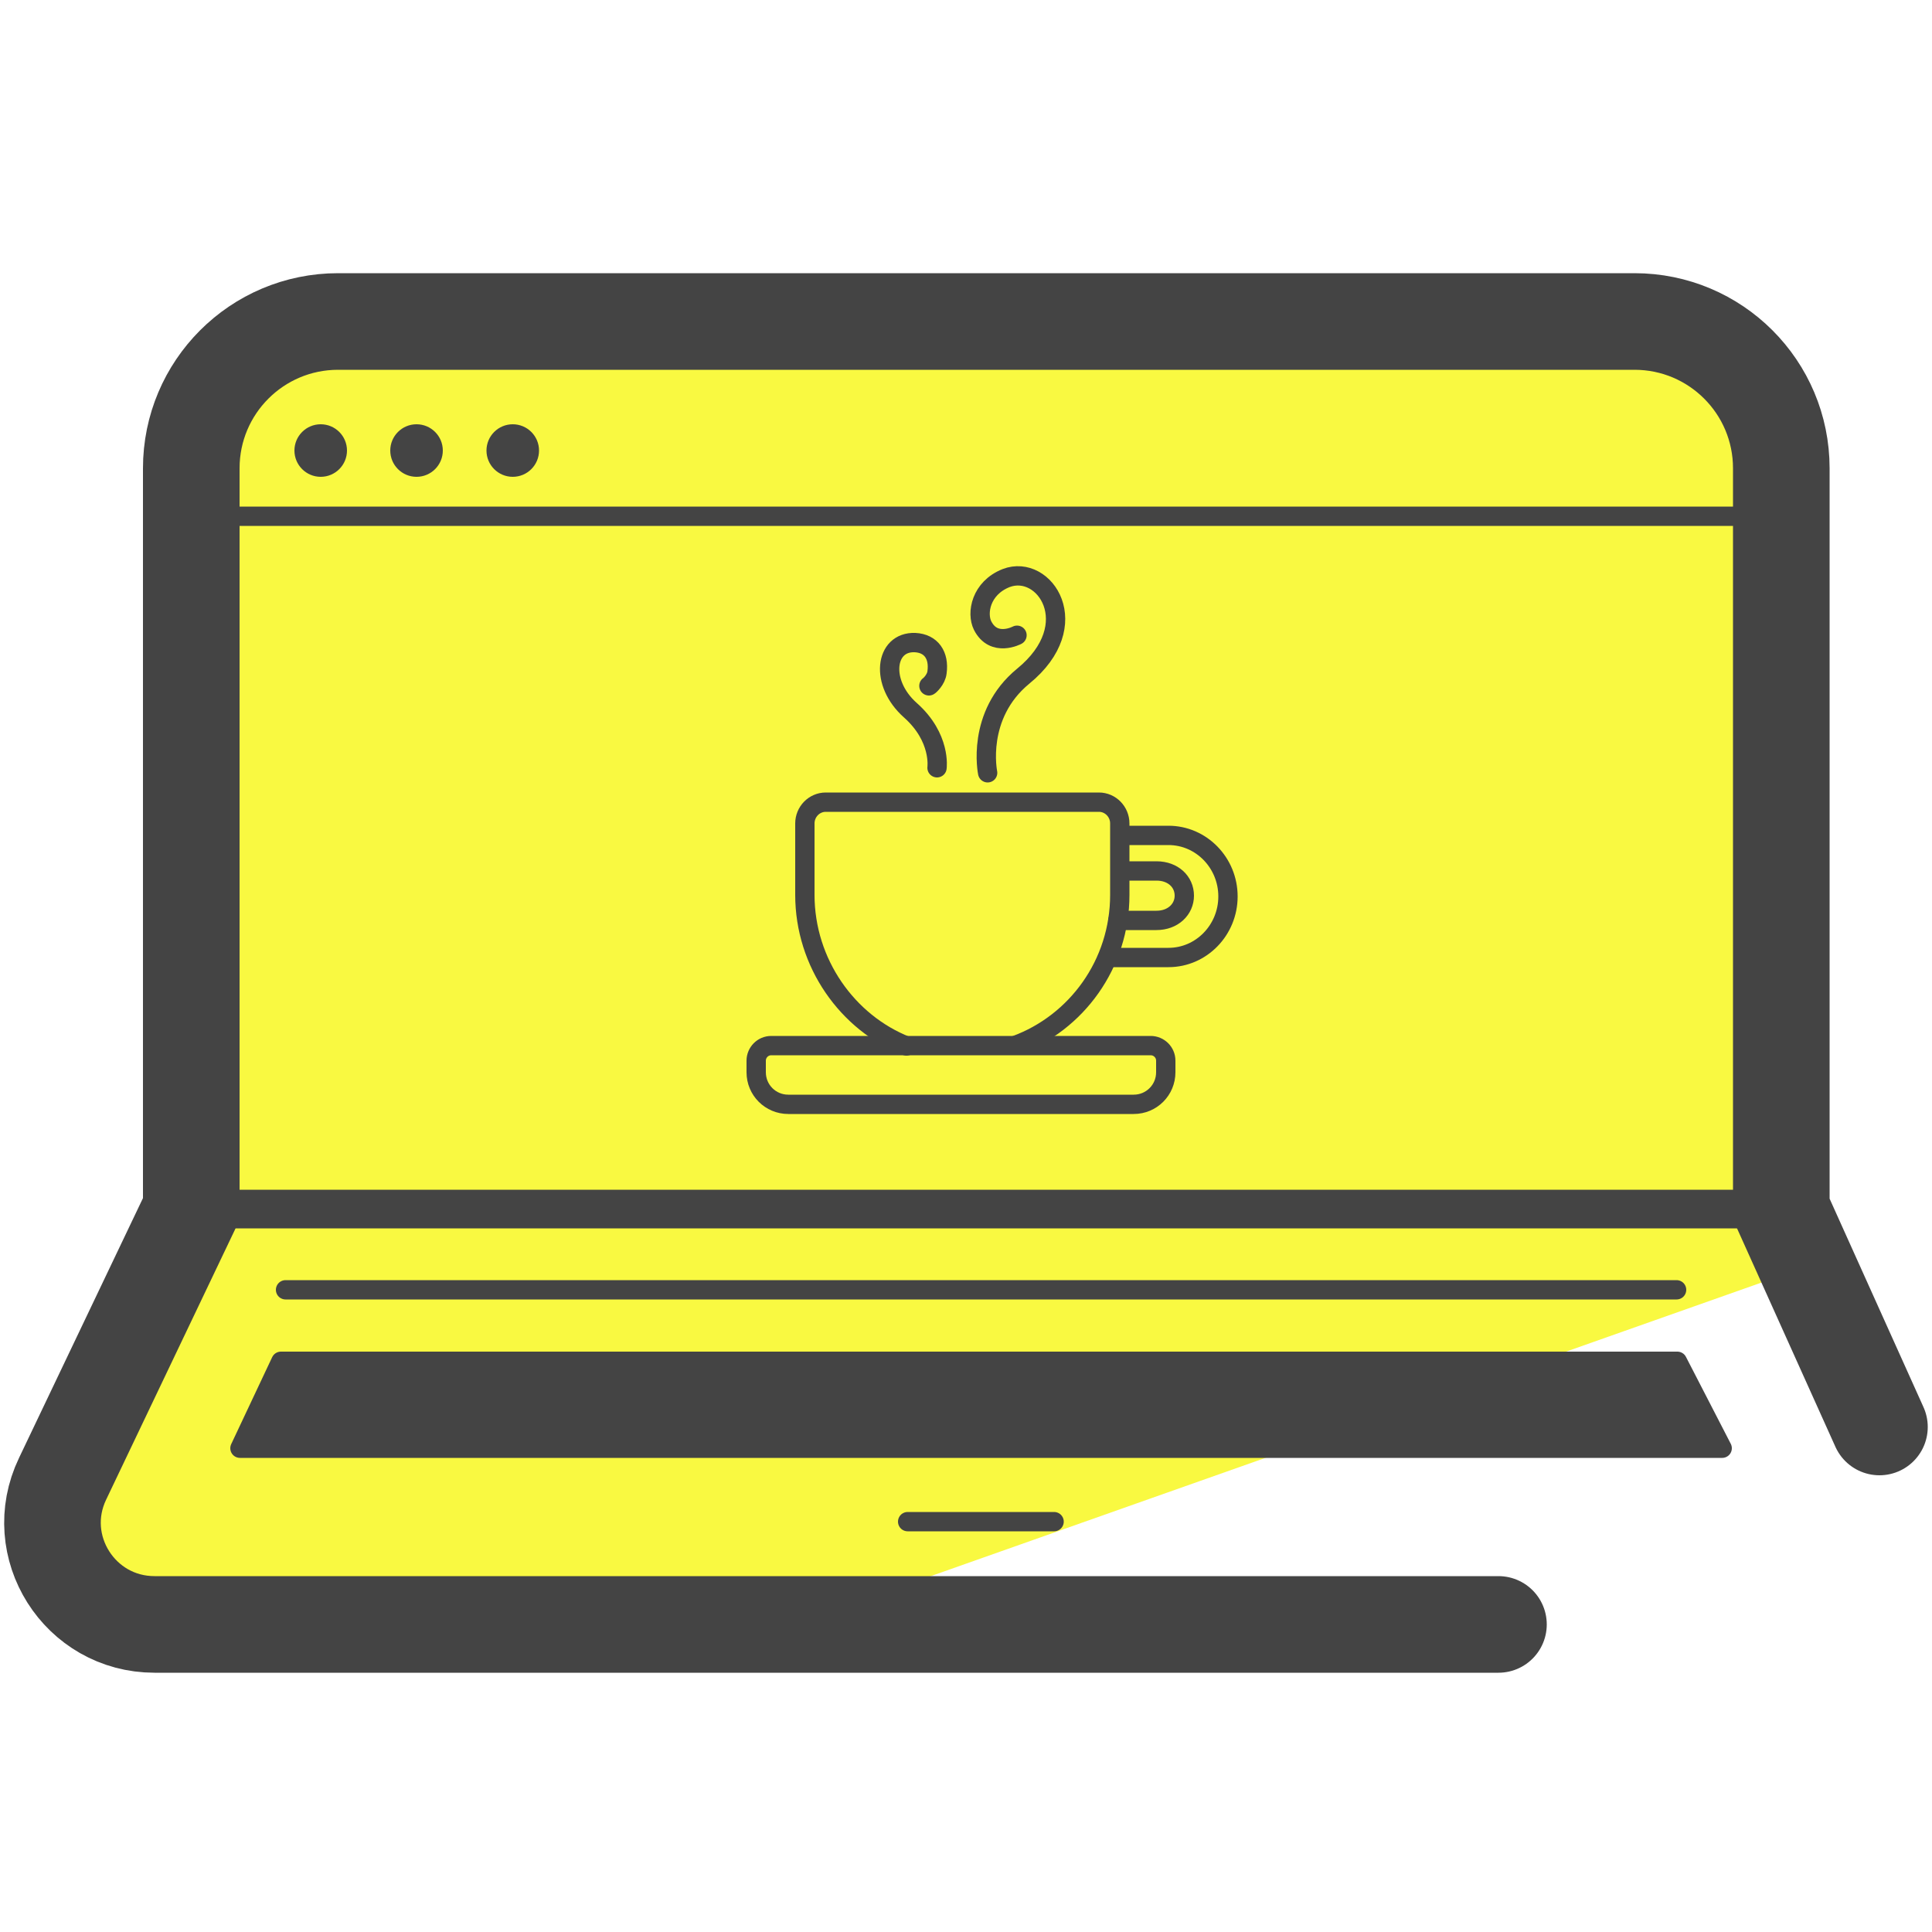
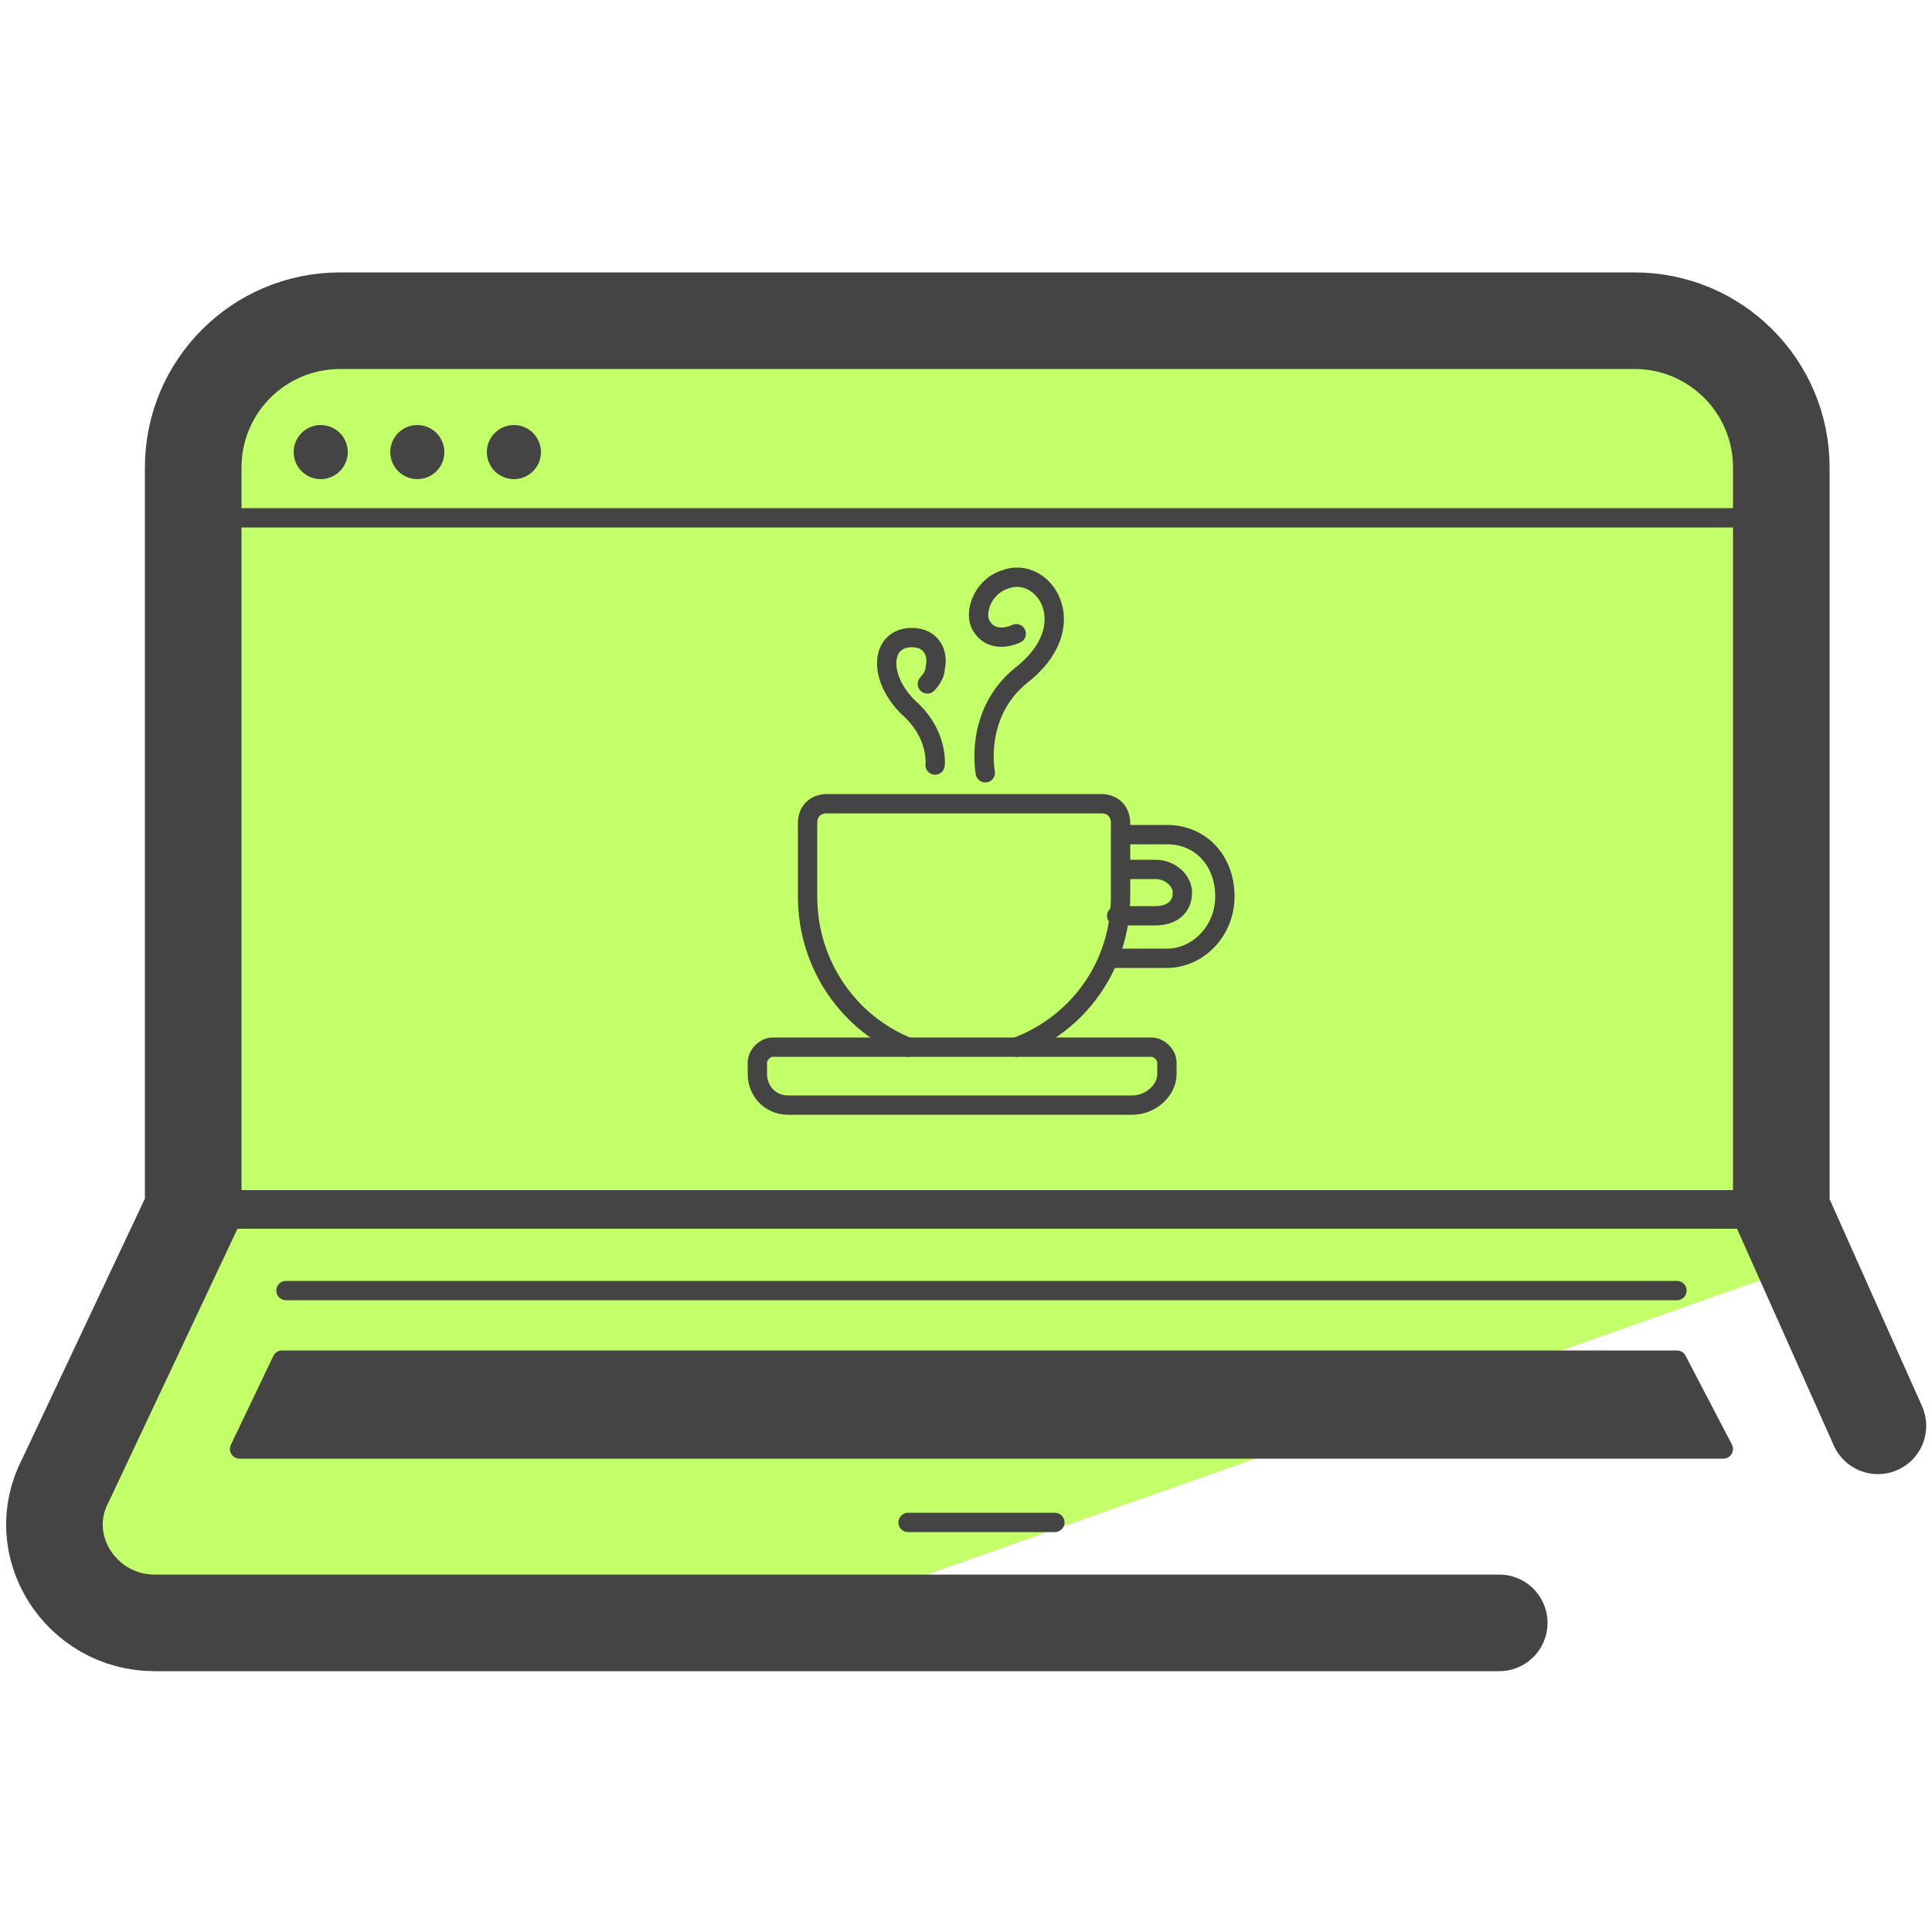
- <svg xmlns="http://www.w3.org/2000/svg" id="Camada_3" x="0" y="0" version="1.1" viewBox="0 0 50 50" xml:space="preserve">
-   <style>.st2{fill:none;stroke:#444;stroke-width:.5;stroke-linecap:round;stroke-linejoin:round;stroke-miterlimit:10}.st5{fill:#444}</style>
-   <path fill="#f9f941" d="M5.32 30.72l-3.73 7.82c0 5.03 5.44 3.74 19.67 3.25l25.24-8.92-.23-21.77-1.06-2c-.17-.95-1.49-1.38-2.52-1.38l-34.94.25c-1.1 0-3.04 2.43-3.04 3.53v11.93" />
-   <path fill="none" stroke="#444" stroke-linecap="round" stroke-linejoin="round" stroke-miterlimit="10" stroke-width="2.5" d="M48.64 36.93l-2.54-5.64V12.12c0-2.1-1.7-3.8-3.8-3.8H8.75c-2.1 0-3.8 1.7-3.8 3.8v19.17l-3.33 6.98c-.84 1.75.44 3.77 2.38 3.77h34.78" />
-   <path d="M7.39 33.38h36m-16.11 6h-3.79" class="st2" />
-   <path fill="none" stroke="#444" stroke-linecap="round" stroke-linejoin="round" stroke-miterlimit="10" d="M4.81 31.29h41.16" />
-   <path fill="#444" stroke="#444" stroke-linecap="round" stroke-linejoin="round" stroke-miterlimit="10" stroke-width=".5" d="M44.57 37.48H6.21l1.06-2.25h36.14z" />
-   <path d="M23.46 27.07c-1.53-.6-2.63-2.15-2.63-3.91v-1.85c0-.3.24-.55.54-.55h7.07c.3 0 .54.25.54.55v1.85c0 1.79-1.12 3.31-2.69 3.89" class="st2" />
-   <path d="M29.1 21.62h1.14c.85 0 1.54.71 1.54 1.58 0 .87-.69 1.58-1.54 1.58h-1.52" class="st2" />
-   <path d="M29.13 22.54h.8c.43 0 .72.28.72.64 0 .35-.29.64-.72.64h-1m.41 4.76H20.4c-.46 0-.83-.37-.83-.83v-.3c0-.21.17-.39.39-.39h9.82c.21 0 .39.17.39.39v.3c0 .46-.37.83-.83.83zm-5.3-10.83c.01 0 .19-.16.21-.35.06-.44-.15-.75-.57-.77-.78-.03-.92 1.04-.12 1.75s.69 1.49.69 1.49m2.07-3.43s-.6.32-.89-.25c-.16-.32-.05-.97.61-1.23.99-.38 2.07 1.21.44 2.54-1.23 1.01-.92 2.5-.92 2.5M6.04 13.36h39.24" class="st2" />
-   <circle cx="13.27" cy="11.66" r=".68" class="st5" />
-   <circle cx="10.78" cy="11.66" r=".68" class="st5" />
-   <circle cx="8.3" cy="11.66" r=".68" class="st5" />
+ <svg xmlns="http://www.w3.org/2000/svg" version="1.1" id="Camada_3" x="0px" y="0px" viewBox="0 0 50 50" style="enable-background:new 0 0 50 50;" xml:space="preserve">
+   <style type="text/css">
+ 	.st0{fill:#C3FF68;}
+ 	.st1{fill:none;stroke:#444444;stroke-width:2.5;stroke-linecap:round;stroke-linejoin:round;stroke-miterlimit:10;}
+ 	.st2{fill:none;stroke:#444444;stroke-width:0.5;stroke-linecap:round;stroke-linejoin:round;stroke-miterlimit:10;}
+ 	.st3{fill:none;stroke:#444444;stroke-linecap:round;stroke-linejoin:round;stroke-miterlimit:10;}
+ 	.st4{fill:#444444;stroke:#444444;stroke-width:0.5;stroke-linecap:round;stroke-linejoin:round;stroke-miterlimit:10;}
+ 	.st5{fill:#444444;}
+ </style>
+   <g>
+     <g>
+       <path class="st0" d="M5.3,30.7l-3.7,7.8c0,5,5.4,3.7,19.7,3.2l25.2-8.9l-0.2-21.8l-1.1-2c-0.2-0.9-1.5-1.4-2.5-1.4L7.8,8    c-1.1,0-3,2.4-3,3.5v11.9" />
+       <path class="st1" d="M48.6,36.9l-2.5-5.6V12.1c0-2.1-1.7-3.8-3.8-3.8H8.8c-2.1,0-3.8,1.7-3.8,3.8v19.2l-3.3,7C0.8,40,2.1,42,4,42    h34.8" />
+       <line class="st2" x1="7.4" y1="33.4" x2="43.4" y2="33.4" />
+       <line class="st2" x1="27.3" y1="39.4" x2="23.5" y2="39.4" />
+       <line class="st3" x1="4.8" y1="31.3" x2="46" y2="31.3" />
+       <polygon class="st4" points="44.6,37.5 6.2,37.5 7.3,35.2 43.4,35.2   " />
+     </g>
+     <g>
+       <path class="st2" d="M23.5,27.1c-1.5-0.6-2.6-2.1-2.6-3.9v-1.9c0-0.3,0.2-0.5,0.5-0.5h7.1c0.3,0,0.5,0.2,0.5,0.5v1.9    c0,1.8-1.1,3.3-2.7,3.9" />
+       <path class="st2" d="M29.1,21.6h1.1c0.9,0,1.5,0.7,1.5,1.6l0,0c0,0.9-0.7,1.6-1.5,1.6h-1.5" />
+       <path class="st2" d="M29.1,22.5h0.8c0.4,0,0.7,0.3,0.7,0.6l0,0c0,0.4-0.3,0.6-0.7,0.6h-1" />
+       <path class="st2" d="M29.3,28.6h-8.9c-0.5,0-0.8-0.4-0.8-0.8v-0.3c0-0.2,0.2-0.4,0.4-0.4h9.8c0.2,0,0.4,0.2,0.4,0.4v0.3    C30.2,28.2,29.8,28.6,29.3,28.6z" />
+       <path class="st2" d="M24,17.7c0,0,0.2-0.2,0.2-0.4c0.1-0.4-0.1-0.8-0.6-0.8c-0.8,0-0.9,1-0.1,1.8c0.8,0.7,0.7,1.5,0.7,1.5" />
+       <path class="st2" d="M26.3,16.4c0,0-0.6,0.3-0.9-0.2c-0.2-0.3,0-1,0.6-1.2c1-0.4,2.1,1.2,0.4,2.5c-1.2,1-0.9,2.5-0.9,2.5" />
+     </g>
+     <g>
+       <line class="st2" x1="6" y1="13.4" x2="45.3" y2="13.4" />
+       <circle class="st5" cx="13.3" cy="11.7" r="0.7" />
+       <circle class="st5" cx="10.8" cy="11.7" r="0.7" />
+       <circle class="st5" cx="8.3" cy="11.7" r="0.7" />
+     </g>
+   </g>
</svg>
